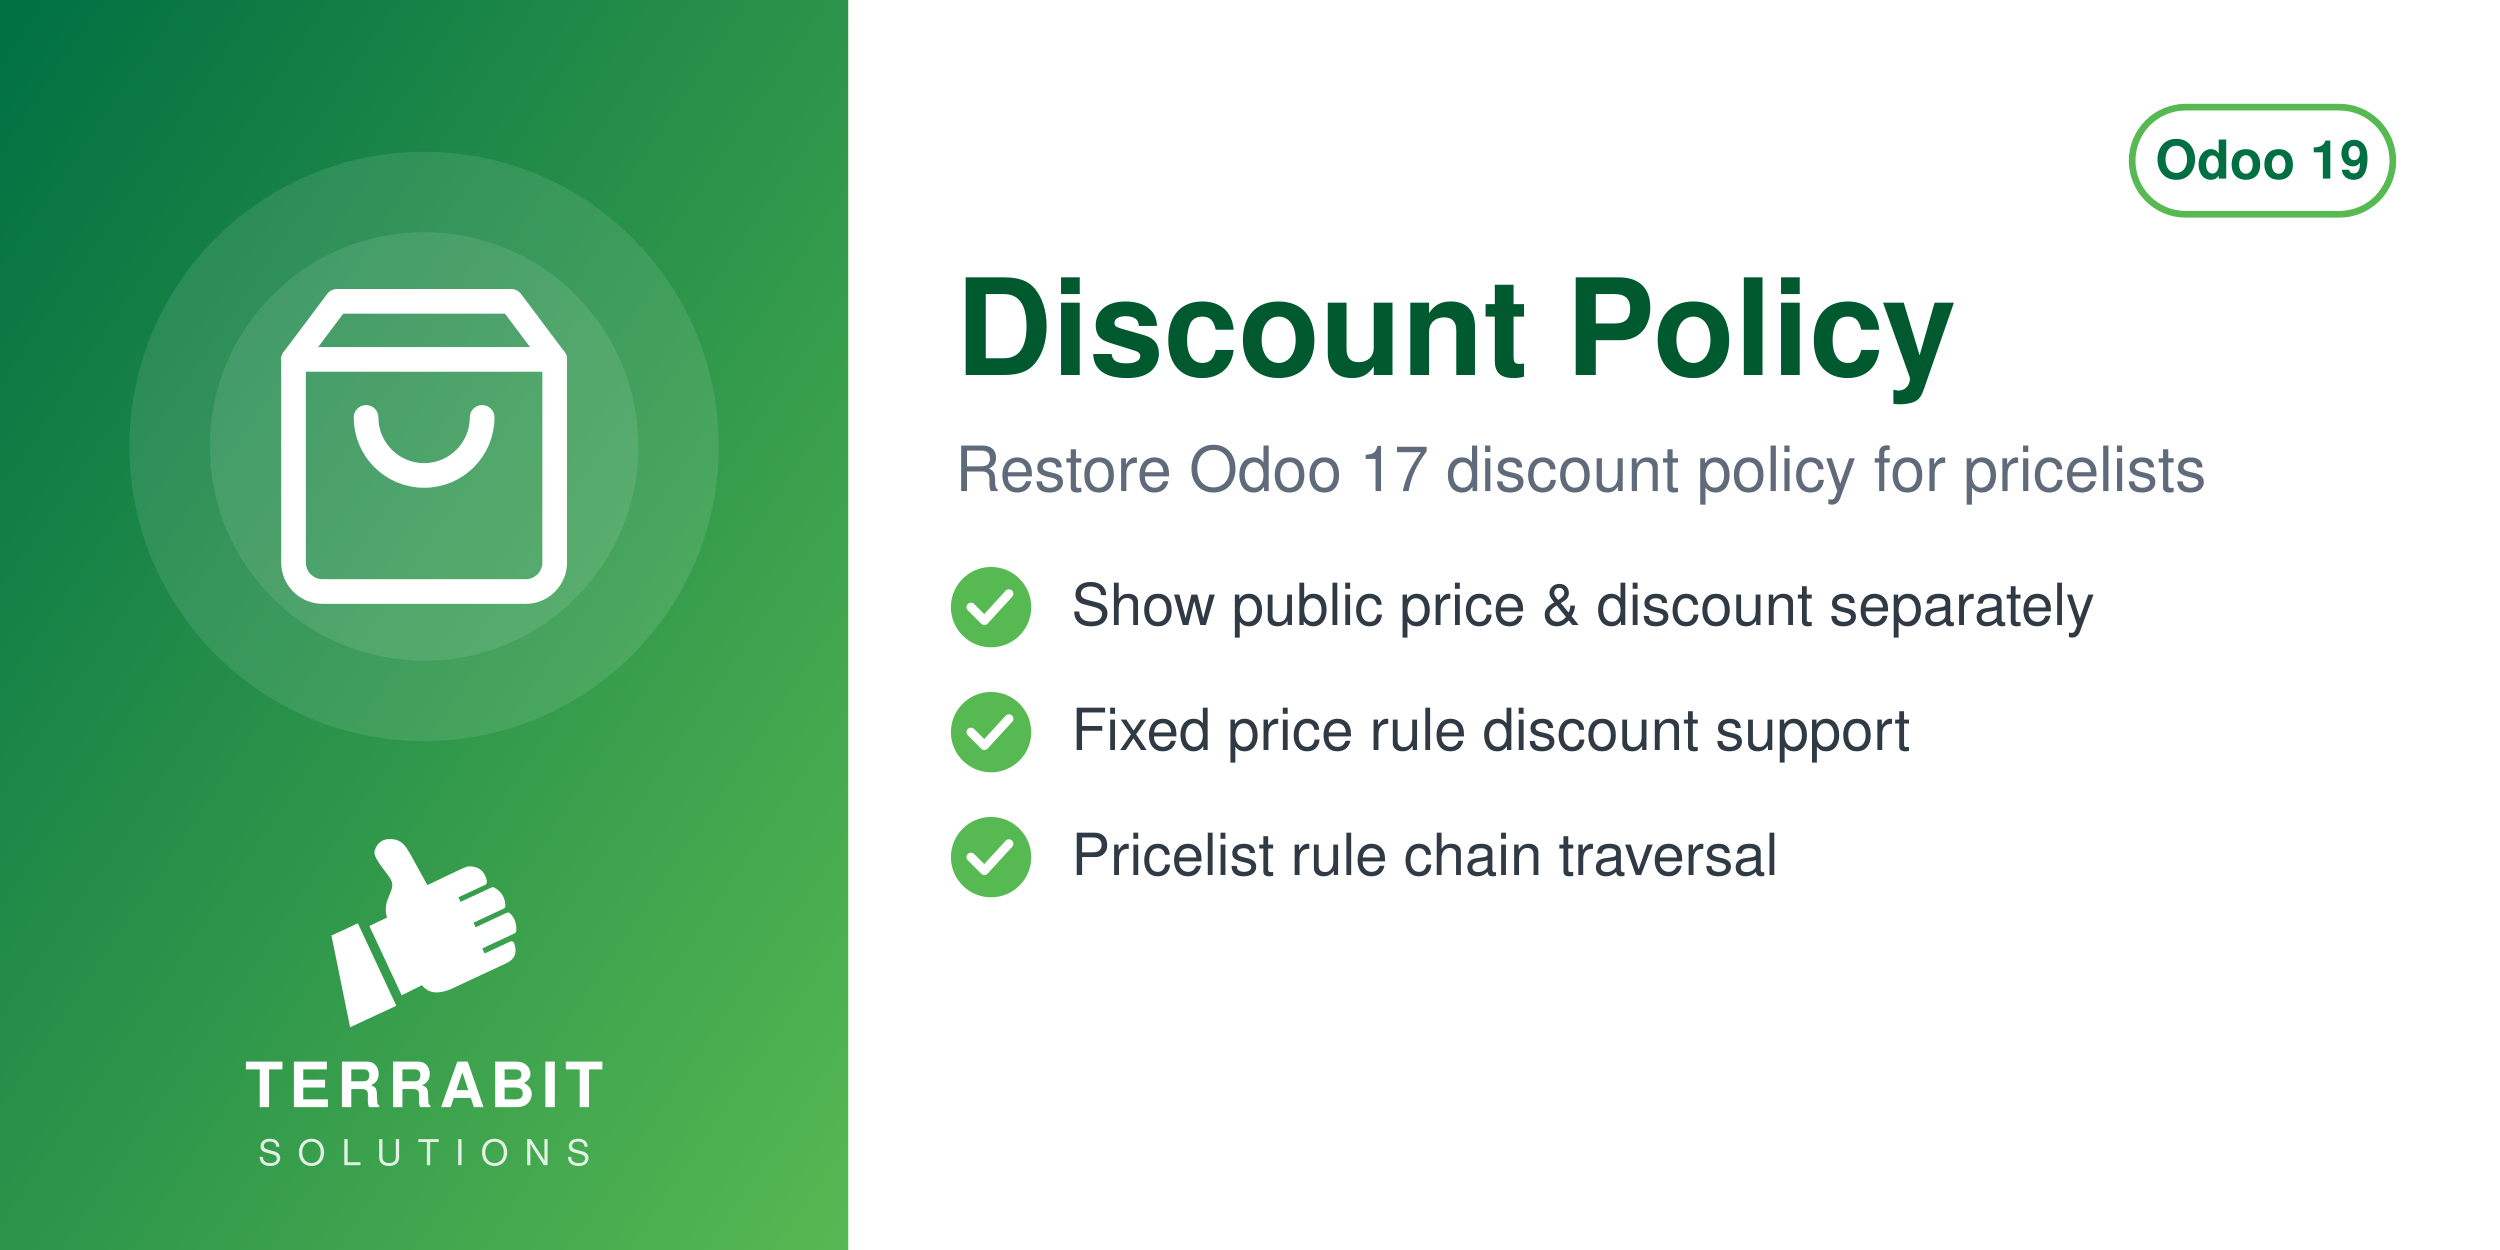
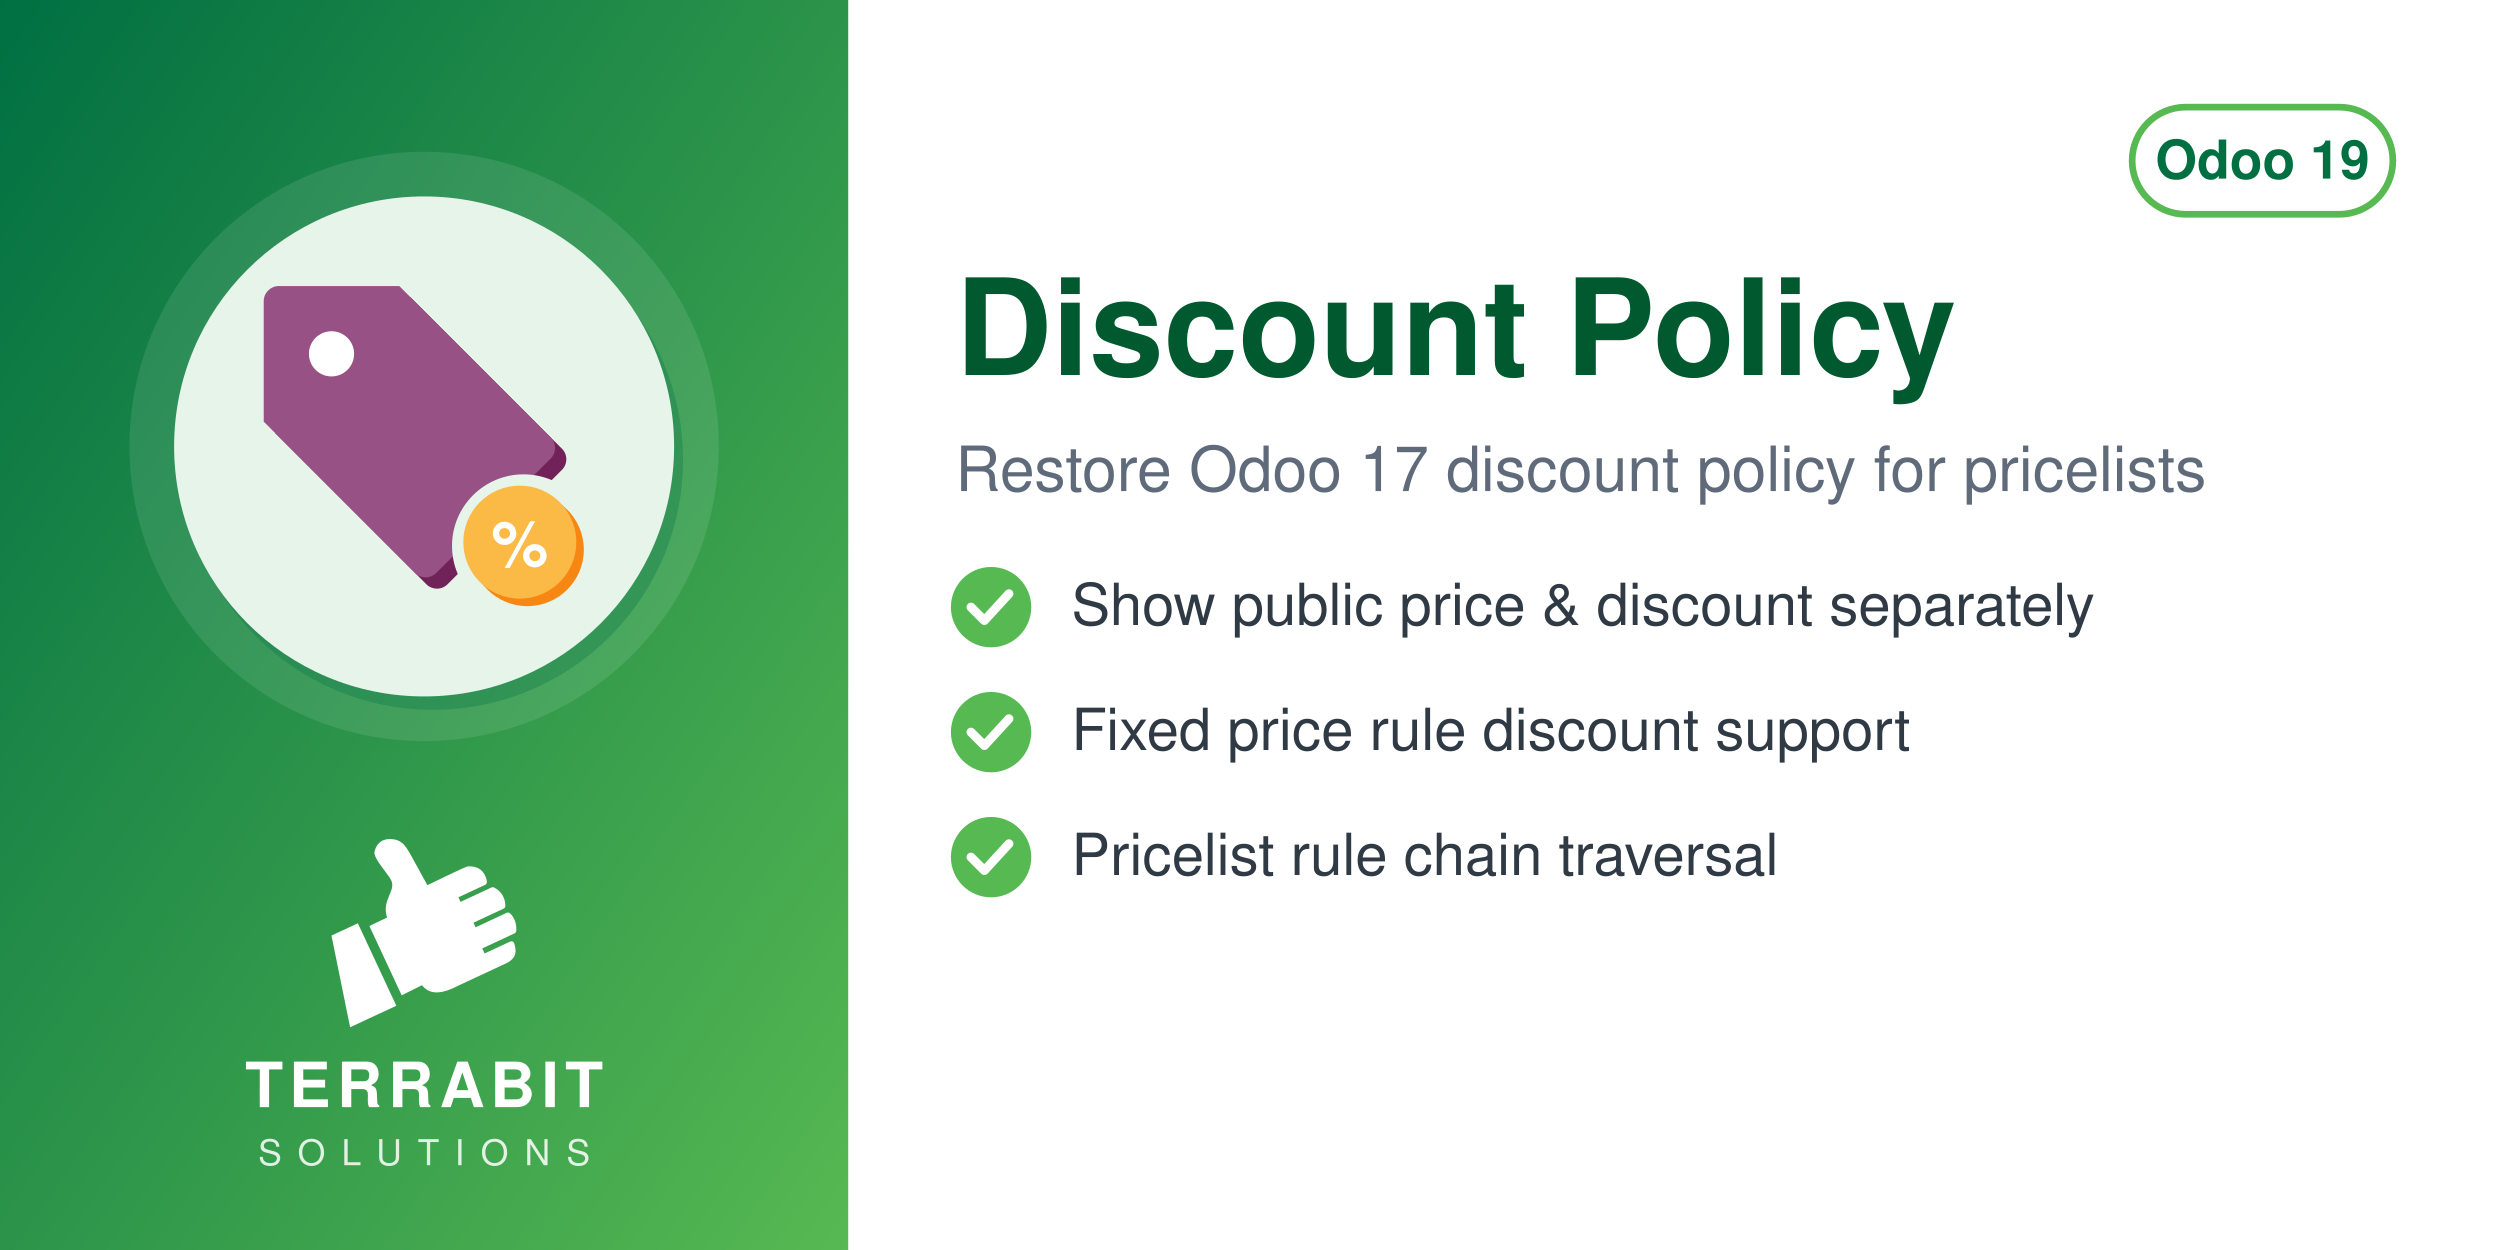
<svg xmlns="http://www.w3.org/2000/svg" width="560" height="280" viewBox="0 0 560 280">
  <defs>
    <linearGradient id="g" x1="0" y1="0" x2="1" y2="1">
      <stop offset="0" stop-color="#006F42" />
      <stop offset="1" stop-color="#57B952" />
    </linearGradient>
  </defs>
  <rect width="560" height="280" fill="#FFFFFF" />
  <rect width="190" height="280" fill="url(#g)" />
  <circle cx="95.0" cy="100" r="66" fill="white" opacity="0.10" />
-   <circle cx="95.0" cy="100" r="48" fill="white" opacity="0.10" />
-   <svg x="56.0" y="61.0" width="78" height="78" viewBox="0 0 24 24">
-     <g fill="none" stroke="white" stroke-width="1.7" stroke-linecap="round" stroke-linejoin="round">
-       <path d="M6 2 3 6v14a2 2 0 0 0 2 2h14a2 2 0 0 0 2-2V6l-3-4z" />
-       <path d="M3 6h18M16 10a4 4 0 0 1-8 0" />
+   <circle cx="97.0" cy="103" r="56" fill="#006F42" opacity="0.30" />
+   <circle cx="95.0" cy="100" r="56" fill="#E6F4EA" />
+   <svg x="54.0" y="59.0" width="82" height="82" viewBox="0 0 100 100" preserveAspectRatio="xMidYMid meet">
+     <g transform="translate(-2.04,-2.04) scale(1.0287)">
+       <defs>
+         <mask id="mi-cut" maskUnits="userSpaceOnUse" x="-20" y="-20" width="140" height="140">
+           <rect x="-20" y="-20" width="140" height="140" fill="#fff" />
+           <circle cx="77" cy="77" r="19" fill="#000" />
+         </mask>
+       </defs>
+       <g mask="url(#mi-cut)">
+         <g transform="translate(3,3)" fill="#712258">
+           <path d="M8,12 a4,4 0 0 1 4,-4 h32 l40,40 a4,4 0 0 1 0,6 l-30,30 a4,4 0 0 1 -6,0 l-40,-40z" />
+         </g>
+         <g fill="#985184">
+           <path d="M8,12 a4,4 0 0 1 4,-4 h32 l40,40 a4,4 0 0 1 0,6 l-30,30 a4,4 0 0 1 -6,0 l-40,-40z" />
+         </g>
+         <circle cx="26" cy="26" r="6" fill="#FFFFFF" />
+       </g>
+       <circle cx="78" cy="78" r="15" fill="#F78613" />
+       <circle cx="76" cy="76" r="15" fill="#FBB945" />
+       <text x="76" y="82.5" font-family="Helvetica, Arial, sans-serif" font-weight="bold" font-size="17" fill="#FFFFFF" text-anchor="middle">%</text>
    </g>
  </svg>
  <svg x="72.0" y="186" width="46" height="46" viewBox="4045 2535 3400 3400" preserveAspectRatio="xMidYMid meet">
    <path fill="#FFFFFF" d="M4648.32 4073.59l636.59 1365.17 -765.09 355.96 -308.63 -1517.87 437.13 -203.26zm725.61 1192.32l336.75 -167.88c105.65,140.85 282.69,170.72 576.82,18.8l819.92 -382.33c181.4,-90.13 164.26,-214.57 130.07,-328.43 -4.28,-14.25 -13.68,-24.81 -27.34,-30.7 -13.67,-5.89 -27.61,-5.11 -41.09,1.18l-422.32 196.93 -39.04 -83.72 538.07 -250.91c16.64,-7.76 24.7,-27.69 25.58,-46.04 6.48,-134.33 -44.36,-230.89 -105.84,-285.23 -15.2,-13.44 -35.71,-15.59 -54.12,-7l-513.92 239.64 -35.6 -76.34 506.31 -236.1c17.69,-8.25 22.52,-36.93 21.83,-56.45 -4.1,-117.31 -67.62,-232.74 -187.72,-290.66 -13.94,-6.72 -28.64,-6.36 -42.69,0.19l-511.21 238.38 -35.37 -75.86 448.98 -209.36c20.44,-9.53 25.81,-42.28 21.02,-64.32 -41.02,-189.07 -167.92,-247.8 -318.14,-237.87 -29.39,1.94 -589.86,273.16 -665.95,310.54l-281.84 -513.57c-59.06,-93.13 -112.7,-221.7 -276.47,-245.13 -211.24,-30.22 -291.56,94.38 -316.89,203.13 -25.32,108.75 223.84,365.99 276.05,473.69 85.52,184.27 -161.86,318.11 -68.41,617.99l-292.54 139.94 535.09 1147.51z" />
  </svg>
  <text x="95.0" y="248" text-anchor="middle" font-family="Helvetica,Arial,sans-serif" font-size="14" font-weight="800" letter-spacing="1.4" fill="white">TERRABIT</text>
  <text x="95.0" y="261" text-anchor="middle" font-family="Helvetica,Arial,sans-serif" font-size="8" font-weight="500" letter-spacing="3.6" fill="white" opacity="0.85">SOLUTIONS</text>
  <g>
    <rect x="477.6" y="24" width="58.4" height="24" rx="12" fill="none" stroke="#57B952" stroke-width="1.5" />
    <text x="506.8" y="40" text-anchor="middle" font-family="Helvetica,Arial,sans-serif" font-size="12" font-weight="700" fill="#006F42">Odoo 19</text>
  </g>
  <text x="214" y="84" font-family="Helvetica,Arial,sans-serif" font-size="30" font-weight="700" fill="#00592F">Discount Policy</text>
  <text x="214" y="110" font-family="Helvetica,Arial,sans-serif" font-size="14" fill="#5F6B7A">Restore Odoo 17 discount policy for pricelists</text>
  <circle cx="222" cy="136" r="9" fill="#57B952" />
  <path d="M217.5 136 l3 3 l5.5 -6" fill="none" stroke="white" stroke-width="2" stroke-linecap="round" stroke-linejoin="round" />
  <text x="240" y="140" font-family="Helvetica,Arial,sans-serif" font-size="13" fill="#2F3A45">Show public price &amp; discount separately</text>
  <circle cx="222" cy="164" r="9" fill="#57B952" />
  <path d="M217.5 164 l3 3 l5.5 -6" fill="none" stroke="white" stroke-width="2" stroke-linecap="round" stroke-linejoin="round" />
  <text x="240" y="168" font-family="Helvetica,Arial,sans-serif" font-size="13" fill="#2F3A45">Fixed price rule discount support</text>
  <circle cx="222" cy="192" r="9" fill="#57B952" />
  <path d="M217.5 192 l3 3 l5.5 -6" fill="none" stroke="white" stroke-width="2" stroke-linecap="round" stroke-linejoin="round" />
  <text x="240" y="196" font-family="Helvetica,Arial,sans-serif" font-size="13" fill="#2F3A45">Pricelist rule chain traversal</text>
</svg>
